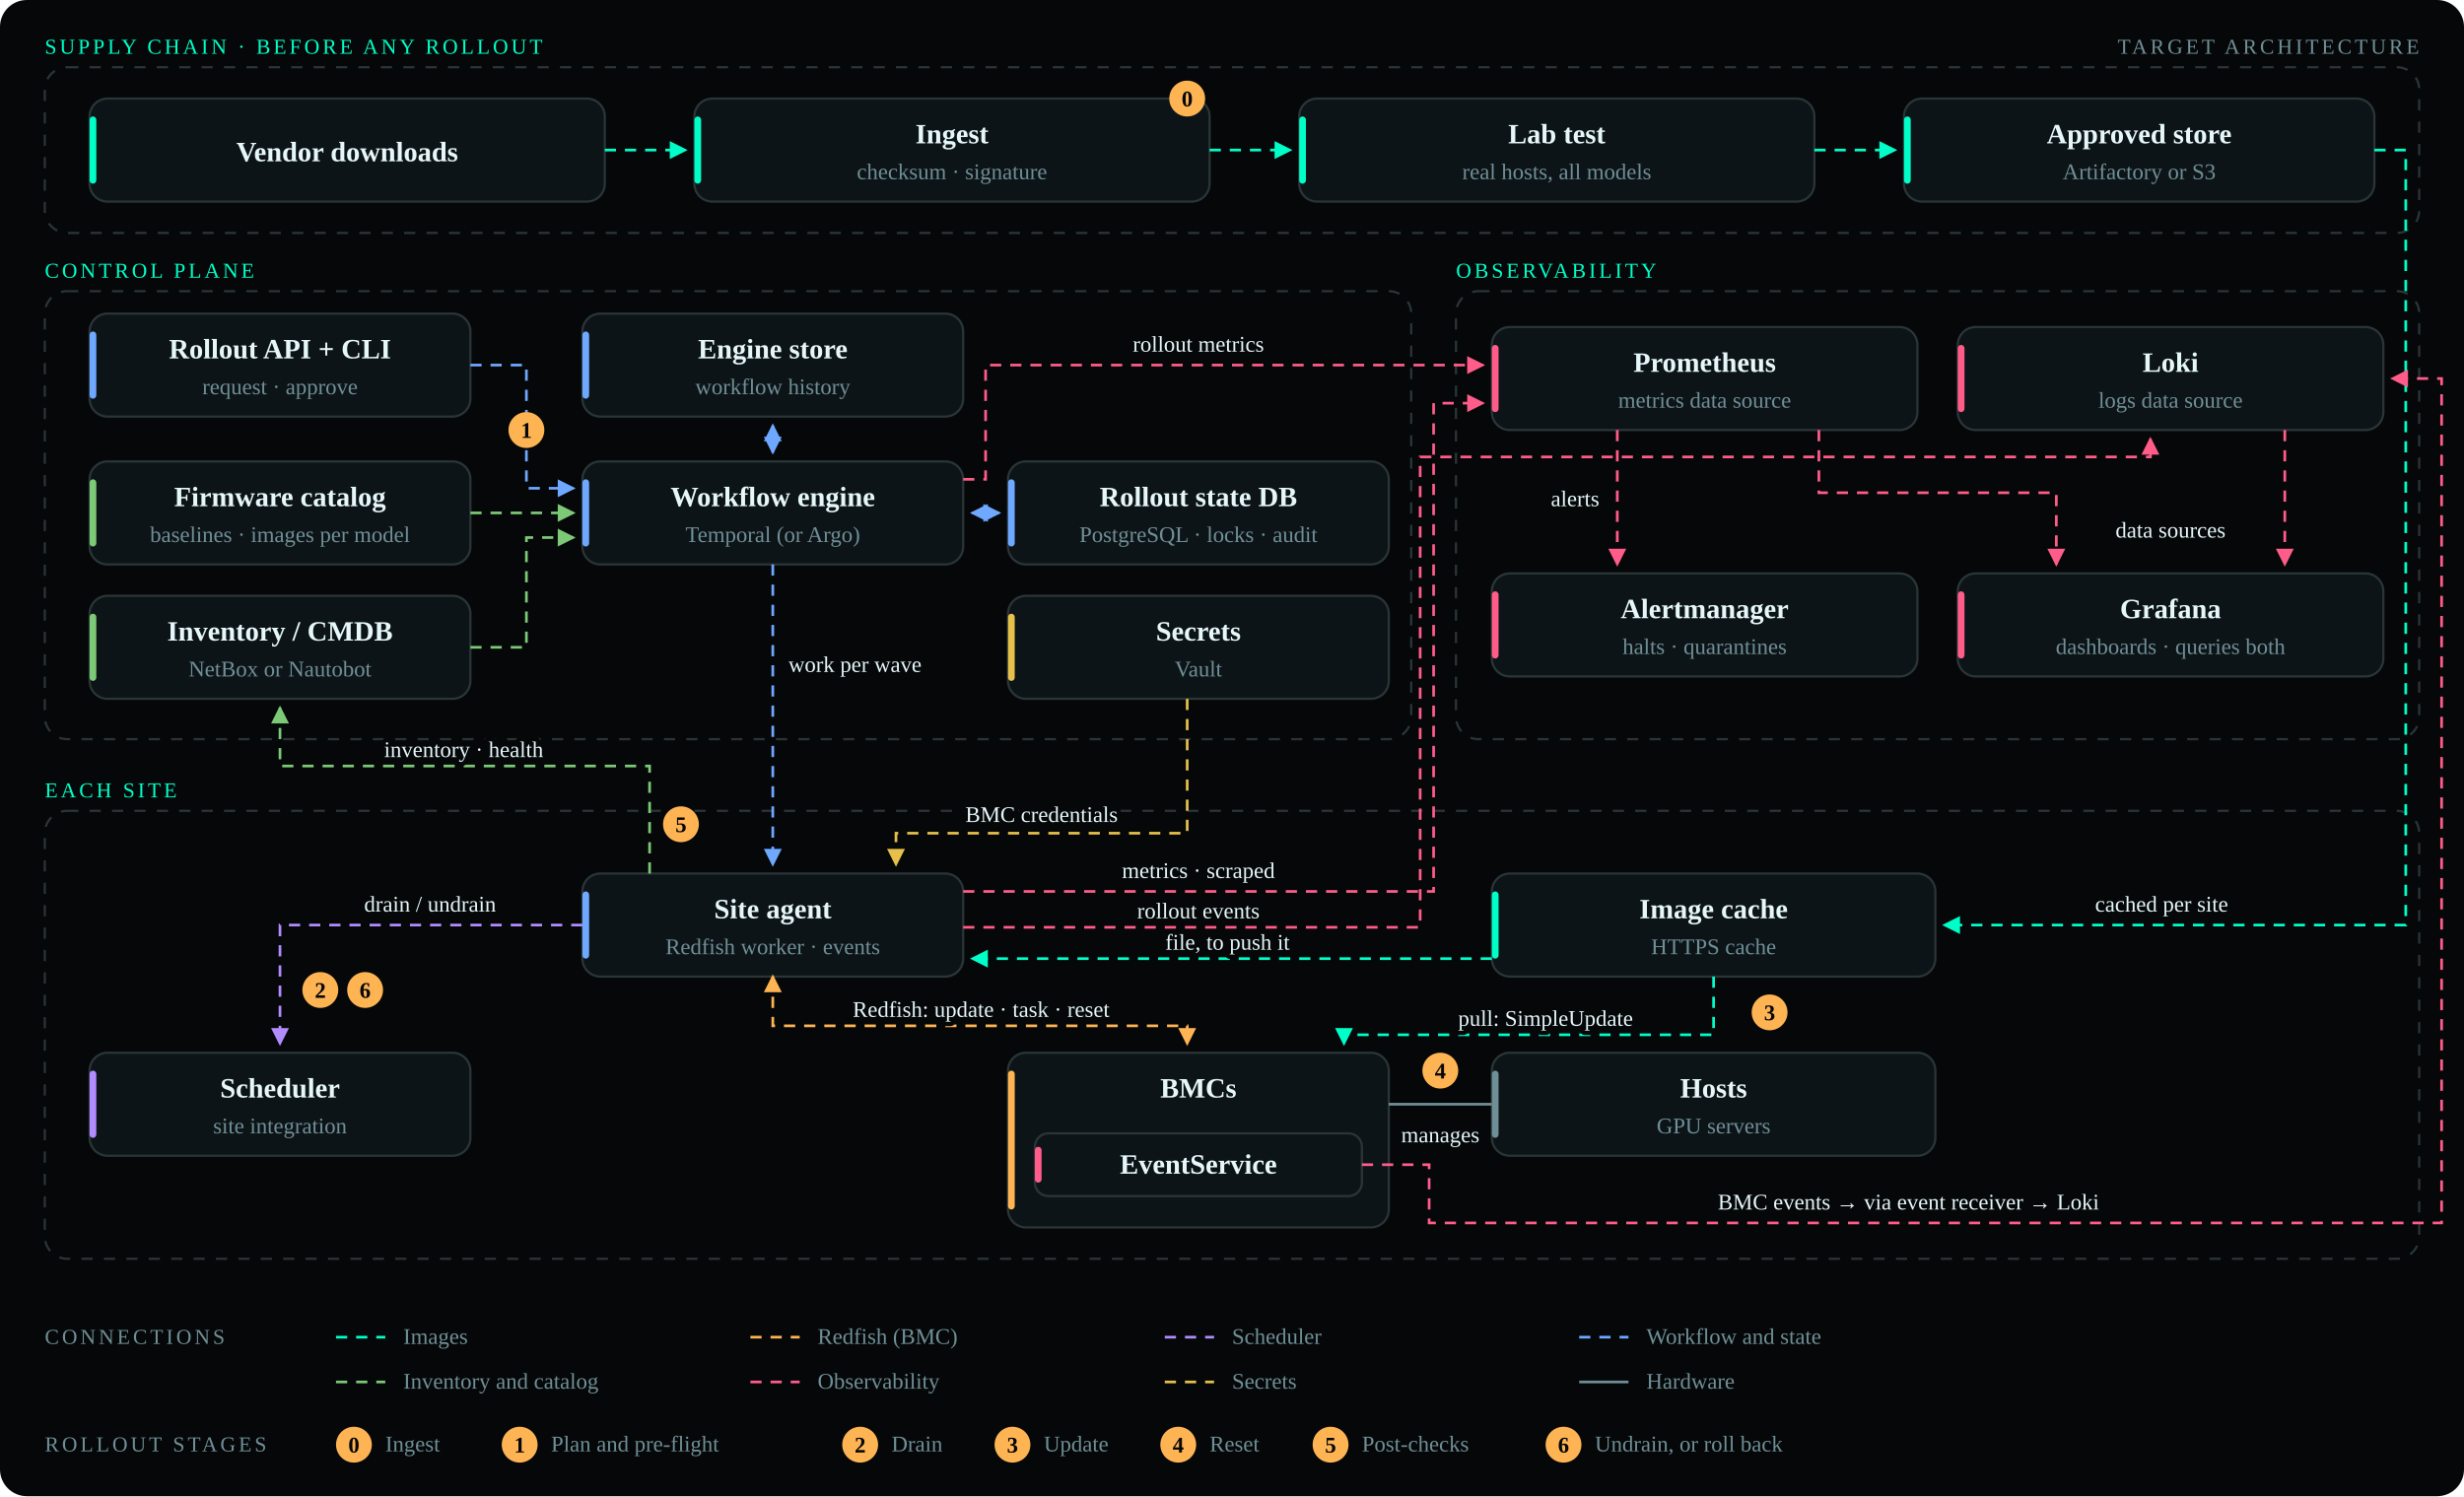
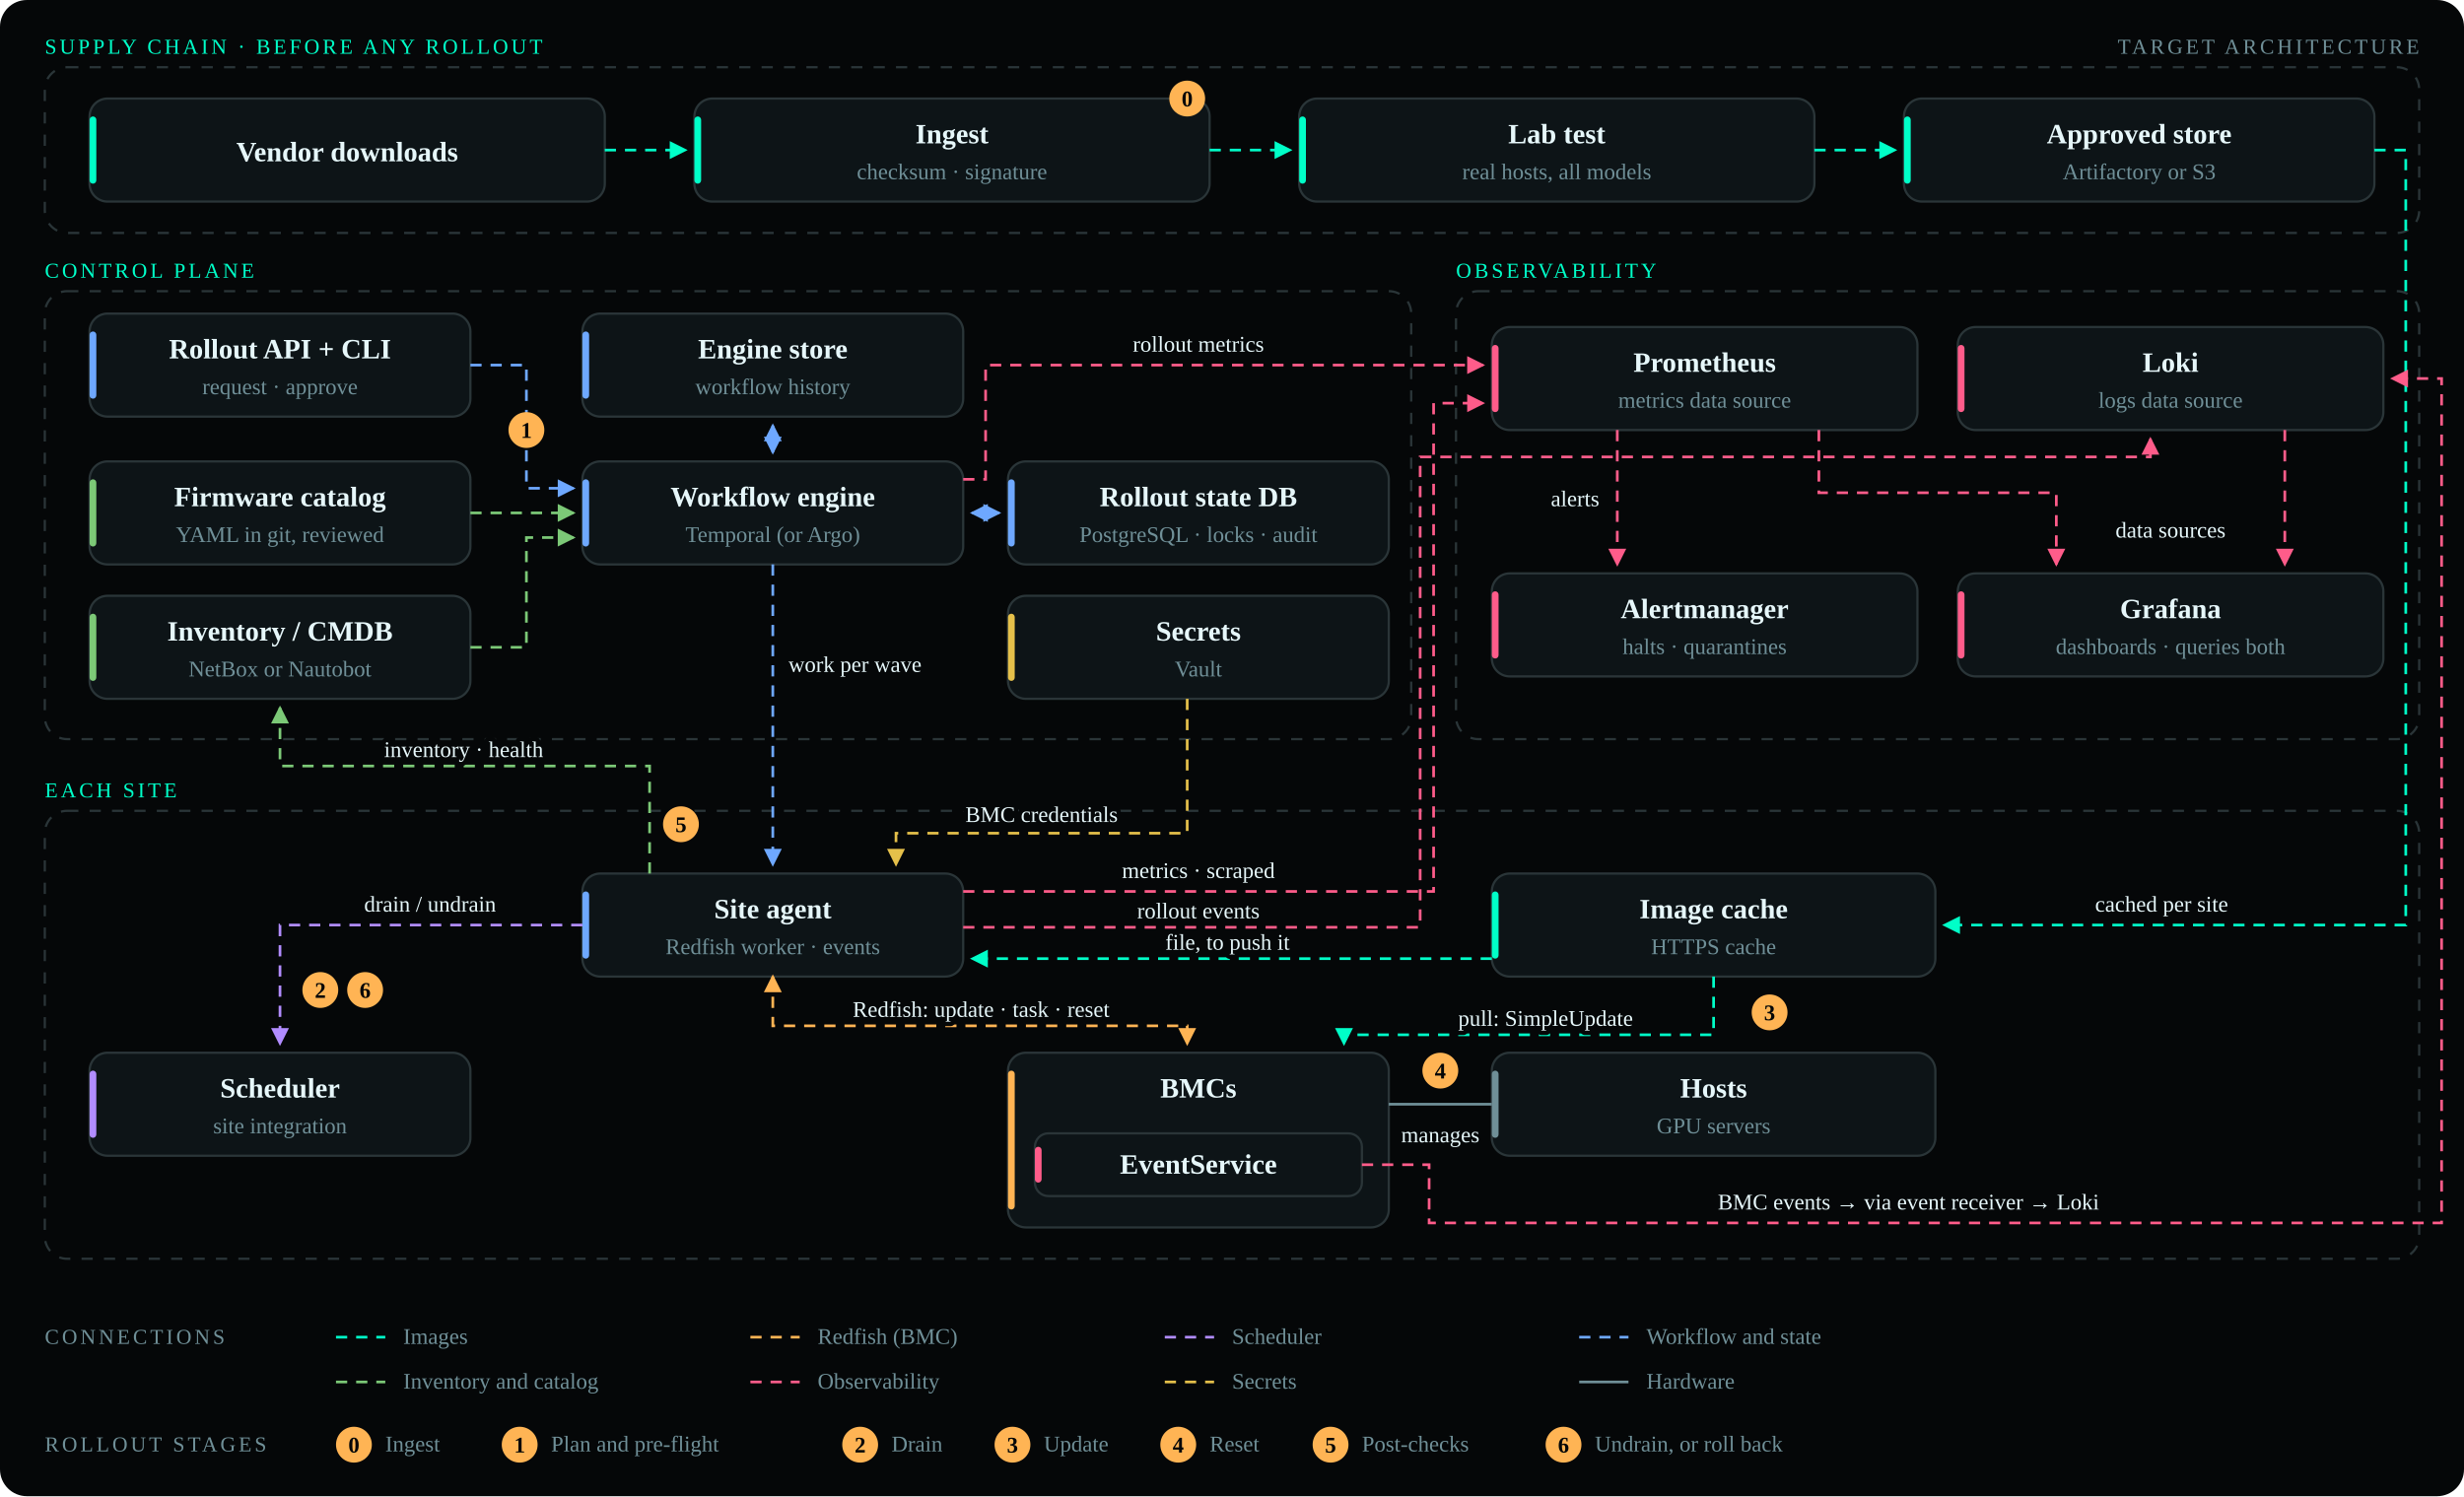
- <svg xmlns="http://www.w3.org/2000/svg" viewBox="0 0 1100 668" role="img" aria-label="A production firmware-update system, the target for this rollout at fleet scale. Supply chain: vendor images are downloaded, ingested with their checksum and signature checked, tested on lab hosts of every model, and promoted into an approved store such as Artifactory or S3. Control plane: an operator requests and approves a rollout through an API and CLI; a workflow engine such as Temporal (or Argo) reads the firmware catalog of baselines and images per model and the inventory in NetBox or Nautobot, keeps its execution history in its own store, and writes each host's state, locks and audit trail to a rollout state database in PostgreSQL. Each site: a site agent takes the work of each wave, gets BMC credentials from Vault; account rotation requires a validated integration, drains and undrains hosts through a validated scheduler integration, drives updates, tasks and resets over Redfish on the BMCs, and reports inventory and health back. Each BMC contains an EventService resource whose events reach Loki through an event receiver. The receiver subscribes to EventService, receives Event payloads and forwards them to Loki; this is future work. A site image cache fetches each image from the approved store cached per site; a BMC that offers SimpleUpdate pulls it from the cache, and for a push-only BMC the agent reads it from the cache and pushes it to MultipartHttpPushUri; the BMCs manage the GPU hosts. Observability: Prometheus, Loki and Grafana are separate services. Prometheus scrapes metrics, agents push rollout events into Loki, and the event receiver forwards BMC events into Loki. Prometheus and Loki are Grafana's data sources, with separate arrows from each to Grafana. Prometheus sends alerts for halts and quarantines to Alertmanager. Numbered badges mark where each rollout stage happens: 0 ingest, 1 plan and pre-flight, 2 drain, 3 update, 4 reset, 5 post-checks, 6 undrain or roll back.">
+ <svg xmlns="http://www.w3.org/2000/svg" viewBox="0 0 1100 668" role="img" aria-label="A production firmware-update system, the target for this rollout at fleet scale. Supply chain: vendor images are downloaded, ingested with their checksum and signature checked, tested on lab hosts of every model, and promoted into an approved store such as Artifactory or S3. Control plane: an operator requests and approves a rollout through an API and CLI; a workflow engine such as Temporal (or Argo) reads the firmware catalog of baselines and images per model, YAML reviewed in git, and the inventory in NetBox or Nautobot, keeps its execution history in its own store, and writes each host's state, locks and audit trail to a rollout state database in PostgreSQL. Each site: a site agent takes the work of each wave, gets BMC credentials from Vault; account rotation requires a validated integration, drains and undrains hosts through a validated scheduler integration, drives updates, tasks and resets over Redfish on the BMCs, and reports inventory and health back. Each BMC contains an EventService resource whose events reach Loki through an event receiver. The receiver subscribes to EventService, receives Event payloads and forwards them to Loki; this is future work. A site image cache fetches each image from the approved store cached per site; a BMC that offers SimpleUpdate pulls it from the cache, and for a push-only BMC the agent reads it from the cache and pushes it to MultipartHttpPushUri; the BMCs manage the GPU hosts. Observability: Prometheus, Loki and Grafana are separate services. Prometheus scrapes metrics, agents push rollout events into Loki, and the event receiver forwards BMC events into Loki. Prometheus and Loki are Grafana's data sources, with separate arrows from each to Grafana. Prometheus sends alerts for halts and quarantines to Alertmanager. Numbered badges mark where each rollout stage happens: 0 ingest, 1 plan and pre-flight, 2 drain, 3 update, 4 reset, 5 post-checks, 6 undrain or roll back.">
  <style>
    .ps text { font-family: var(--mono, monospace); }
    .ps .bg { fill: var(--bg-deep, #050708); }
    .ps .box { fill: var(--surface, #0d1417); stroke: var(--line, #2a3538); }
    .ps .name { fill: var(--fg, #e6f7fa); font-size: 12.5px; font-weight: 600; }
    .ps .sub { fill: var(--dim, #6f8f97); font-size: 10px; }
    .ps .band { fill: var(--dim, #6f8f97); font-size: 9.5px; letter-spacing: .14em; }
    .ps .band.hi { fill: var(--teal, #00ffc8); }
    .ps .lbl { fill: var(--dim, #6f8f97); font-size: 10px; }
    .ps .cut { fill: none; stroke: var(--line, #2a3538); stroke-width: 1; stroke-dasharray: 5 5; }
    /* a connection in its service's colour; the hardware link is the only solid one */
    .ps .edge { fill: none; stroke-width: 1.2; stroke-dasharray: 5 4; }
    .ps .edge.g-hw { stroke-dasharray: none; }
    .ps .elabel { fill: var(--fg, #e6f7fa); font-size: 10px; paint-order: stroke; stroke: var(--bg-deep, #050708); stroke-width: 4px; stroke-linejoin: round; }
    .ps .badge circle { fill: var(--amber, #ffb454); }
    .ps .badge text { fill: var(--bg-deep, #050708); font-size: 10px; font-weight: 700; }
    .ps .g-img { stroke: #00ffc8; } .ps .bar.g-img { fill: #00ffc8; stroke: none; }
    .ps .g-rf { stroke: #ffb454; } .ps .bar.g-rf { fill: #ffb454; stroke: none; }
    .ps .g-sch { stroke: #b18cff; } .ps .bar.g-sch { fill: #b18cff; stroke: none; }
    .ps .g-wf { stroke: #6ea8ff; } .ps .bar.g-wf { fill: #6ea8ff; stroke: none; }
    .ps .g-inv { stroke: #7cc977; } .ps .bar.g-inv { fill: #7cc977; stroke: none; }
    .ps .g-obs { stroke: #ff5c8a; } .ps .bar.g-obs { fill: #ff5c8a; stroke: none; }
    .ps .g-sec { stroke: #e5c04a; } .ps .bar.g-sec { fill: #e5c04a; stroke: none; }
    .ps .g-hw { stroke: #6f8f97; } .ps .bar.g-hw { fill: #6f8f97; stroke: none; }
    /* motion: a connection's dashes run the way it points; the hardware link stays still */
    @keyframes ps-flow { to { stroke-dashoffset: -18; } }
    .ps .edge { animation: ps-flow 1.2s linear infinite; }
    .ps .edge.g-hw { animation: none; }
    @media (prefers-reduced-motion: reduce) { .ps .edge { animation: none; } }
  </style>
  <defs>
    <marker id="ps-img" viewBox="0 0 8 8" refX="7" refY="4" markerWidth="8" markerHeight="8" markerUnits="userSpaceOnUse" orient="auto-start-reverse">
      <path d="M0 0 8 4 0 8z" style="fill: #00ffc8" />
    </marker>
    <marker id="ps-rf" viewBox="0 0 8 8" refX="7" refY="4" markerWidth="8" markerHeight="8" markerUnits="userSpaceOnUse" orient="auto-start-reverse">
      <path d="M0 0 8 4 0 8z" style="fill: #ffb454" />
    </marker>
    <marker id="ps-sch" viewBox="0 0 8 8" refX="7" refY="4" markerWidth="8" markerHeight="8" markerUnits="userSpaceOnUse" orient="auto-start-reverse">
      <path d="M0 0 8 4 0 8z" style="fill: #b18cff" />
    </marker>
    <marker id="ps-wf" viewBox="0 0 8 8" refX="7" refY="4" markerWidth="8" markerHeight="8" markerUnits="userSpaceOnUse" orient="auto-start-reverse">
      <path d="M0 0 8 4 0 8z" style="fill: #6ea8ff" />
    </marker>
    <marker id="ps-inv" viewBox="0 0 8 8" refX="7" refY="4" markerWidth="8" markerHeight="8" markerUnits="userSpaceOnUse" orient="auto-start-reverse">
      <path d="M0 0 8 4 0 8z" style="fill: #7cc977" />
    </marker>
    <marker id="ps-obs" viewBox="0 0 8 8" refX="7" refY="4" markerWidth="8" markerHeight="8" markerUnits="userSpaceOnUse" orient="auto-start-reverse">
      <path d="M0 0 8 4 0 8z" style="fill: #ff5c8a" />
    </marker>
    <marker id="ps-sec" viewBox="0 0 8 8" refX="7" refY="4" markerWidth="8" markerHeight="8" markerUnits="userSpaceOnUse" orient="auto-start-reverse">
      <path d="M0 0 8 4 0 8z" style="fill: #e5c04a" />
    </marker>
  </defs>
  <g class="ps">
    <rect class="bg" x="0" y="0" width="1100" height="668" rx="12" />
    <text class="band hi" x="20" y="24">SUPPLY CHAIN · BEFORE ANY ROLLOUT</text>
    <text class="band" x="1080" y="24" text-anchor="end">TARGET ARCHITECTURE</text>
    <rect class="cut" x="20" y="30" width="1060" height="74" rx="10" />
    <rect class="box" x="40" y="44" width="230" height="46" rx="8" />
    <rect class="bar g-img" x="40" y="52" width="3" height="30" rx="1.5" />
    <text class="name" x="155" y="72" text-anchor="middle">Vendor downloads</text>
    <rect class="box" x="310" y="44" width="230" height="46" rx="8" />
    <rect class="bar g-img" x="310" y="52" width="3" height="30" rx="1.5" />
    <text class="name" x="425" y="64" text-anchor="middle">Ingest</text>
    <text class="sub" x="425" y="80" text-anchor="middle">checksum · signature</text>
    <rect class="box" x="580" y="44" width="230" height="46" rx="8" />
    <rect class="bar g-img" x="580" y="52" width="3" height="30" rx="1.5" />
    <text class="name" x="695" y="64" text-anchor="middle">Lab test</text>
    <text class="sub" x="695" y="80" text-anchor="middle">real hosts, all models</text>
    <rect class="box" x="850" y="44" width="210" height="46" rx="8" />
    <rect class="bar g-img" x="850" y="52" width="3" height="30" rx="1.5" />
    <text class="name" x="955" y="64" text-anchor="middle">Approved store</text>
    <text class="sub" x="955" y="80" text-anchor="middle">Artifactory or S3</text>
    <path class="edge g-img" d="M270 67H306" marker-end="url(#ps-img)" />
    <path class="edge g-img" d="M540 67H576" marker-end="url(#ps-img)" />
    <path class="edge g-img" d="M810 67H846" marker-end="url(#ps-img)" />
    <text class="band hi" x="20" y="124">CONTROL PLANE</text>
    <rect class="cut" x="20" y="130" width="610" height="200" rx="10" />
    <rect class="box" x="40" y="140" width="170" height="46" rx="8" />
    <rect class="bar g-wf" x="40" y="148" width="3" height="30" rx="1.5" />
    <text class="name" x="125" y="160" text-anchor="middle">Rollout API + CLI</text>
    <text class="sub" x="125" y="176" text-anchor="middle">request · approve</text>
    <rect class="box" x="40" y="206" width="170" height="46" rx="8" />
    <rect class="bar g-inv" x="40" y="214" width="3" height="30" rx="1.5" />
    <text class="name" x="125" y="226" text-anchor="middle">Firmware catalog</text>
-     <text class="sub" x="125" y="242" text-anchor="middle">baselines · images per model</text>
+     <text class="sub" x="125" y="242" text-anchor="middle">YAML in git, reviewed</text>
    <rect class="box" x="40" y="266" width="170" height="46" rx="8" />
    <rect class="bar g-inv" x="40" y="274" width="3" height="30" rx="1.5" />
    <text class="name" x="125" y="286" text-anchor="middle">Inventory / CMDB</text>
    <text class="sub" x="125" y="302" text-anchor="middle">NetBox or Nautobot</text>
    <rect class="box" x="260" y="140" width="170" height="46" rx="8" />
    <rect class="bar g-wf" x="260" y="148" width="3" height="30" rx="1.5" />
    <text class="name" x="345" y="160" text-anchor="middle">Engine store</text>
    <text class="sub" x="345" y="176" text-anchor="middle">workflow history</text>
    <rect class="box" x="260" y="206" width="170" height="46" rx="8" />
    <rect class="bar g-wf" x="260" y="214" width="3" height="30" rx="1.5" />
    <text class="name" x="345" y="226" text-anchor="middle">Workflow engine</text>
    <text class="sub" x="345" y="242" text-anchor="middle">Temporal (or Argo)</text>
    <rect class="box" x="450" y="206" width="170" height="46" rx="8" />
    <rect class="bar g-wf" x="450" y="214" width="3" height="30" rx="1.5" />
    <text class="name" x="535" y="226" text-anchor="middle">Rollout state DB</text>
    <text class="sub" x="535" y="242" text-anchor="middle">PostgreSQL · locks · audit</text>
    <rect class="box" x="450" y="266" width="170" height="46" rx="8" />
    <rect class="bar g-sec" x="450" y="274" width="3" height="30" rx="1.5" />
    <text class="name" x="535" y="286" text-anchor="middle">Secrets</text>
    <text class="sub" x="535" y="302" text-anchor="middle">Vault</text>
    <path class="edge g-wf" d="M210 163H235V218H256" marker-end="url(#ps-wf)" />
    <path class="edge g-inv" d="M210 229H256" marker-end="url(#ps-inv)" />
    <path class="edge g-inv" d="M210 289H235V240H256" marker-end="url(#ps-inv)" />
    <path class="edge g-wf" d="M345 190V202" marker-end="url(#ps-wf)" marker-start="url(#ps-wf)" />
    <path class="edge g-wf" d="M434 229H446" marker-end="url(#ps-wf)" marker-start="url(#ps-wf)" />
    <text class="band hi" x="650" y="124">OBSERVABILITY</text>
    <rect class="cut" x="650" y="130" width="430" height="200" rx="10" />
    <g id="prometheus">
      <rect class="box" x="666" y="146" width="190" height="46" rx="8" />
      <rect class="bar g-obs" x="666" y="154" width="3" height="30" rx="1.5" />
      <text class="name" x="761" y="166" text-anchor="middle">Prometheus</text>
      <text class="sub" x="761" y="182" text-anchor="middle">metrics data source</text>
    </g>
    <g id="loki">
      <rect class="box" x="874" y="146" width="190" height="46" rx="8" />
      <rect class="bar g-obs" x="874" y="154" width="3" height="30" rx="1.5" />
      <text class="name" x="969" y="166" text-anchor="middle">Loki</text>
      <text class="sub" x="969" y="182" text-anchor="middle">logs data source</text>
    </g>
    <g id="grafana">
      <rect class="box" x="874" y="256" width="190" height="46" rx="8" />
      <rect class="bar g-obs" x="874" y="264" width="3" height="30" rx="1.5" />
      <text class="name" x="969" y="276" text-anchor="middle">Grafana</text>
      <text class="sub" x="969" y="292" text-anchor="middle">dashboards · queries both</text>
    </g>
    <rect class="box" x="666" y="256" width="190" height="46" rx="8" />
    <rect class="bar g-obs" x="666" y="264" width="3" height="30" rx="1.5" />
    <text class="name" x="761" y="276" text-anchor="middle">Alertmanager</text>
    <text class="sub" x="761" y="292" text-anchor="middle">halts · quarantines</text>
    <path class="edge g-obs" d="M430 214H440V163H662" marker-end="url(#ps-obs)" />
    <text class="elabel" x="535" y="157" text-anchor="middle">rollout metrics</text>
    <path id="prometheus-to-grafana" class="edge g-obs" d="M812 192V220H918V252" marker-end="url(#ps-obs)" />
    <path id="loki-to-grafana" class="edge g-obs" d="M1020 192V252" marker-end="url(#ps-obs)" />
    <text class="elabel" x="969" y="240" text-anchor="middle">data sources</text>
    <path class="edge g-obs" d="M722 192V252" marker-end="url(#ps-obs)" />
    <text class="elabel" x="714" y="226" text-anchor="end">alerts</text>
    <text class="band hi" x="20" y="356">EACH SITE</text>
    <rect class="cut" x="20" y="362" width="1060" height="200" rx="10" />
    <rect class="box" x="260" y="390" width="170" height="46" rx="8" />
    <rect class="bar g-wf" x="260" y="398" width="3" height="30" rx="1.5" />
    <text class="name" x="345" y="410" text-anchor="middle">Site agent</text>
    <text class="sub" x="345" y="426" text-anchor="middle">Redfish worker · events</text>
    <rect class="box" x="666" y="390" width="198" height="46" rx="8" />
    <rect class="bar g-img" x="666" y="398" width="3" height="30" rx="1.5" />
    <text class="name" x="765" y="410" text-anchor="middle">Image cache</text>
    <text class="sub" x="765" y="426" text-anchor="middle">HTTPS cache</text>
    <rect class="box" x="40" y="470" width="170" height="46" rx="8" />
    <rect class="bar g-sch" x="40" y="478" width="3" height="30" rx="1.5" />
    <text class="name" x="125" y="490" text-anchor="middle">Scheduler</text>
    <text class="sub" x="125" y="506" text-anchor="middle">site integration</text>
    <g id="bmcs">
      <rect class="box" x="450" y="470" width="170" height="78" rx="8" />
      <rect class="bar g-rf" x="450" y="478" width="3" height="62" rx="1.5" />
      <text class="name" x="535" y="490" text-anchor="middle">BMCs</text>
      <g id="bmc-eventservice">
        <rect class="box" x="462" y="506" width="146" height="28" rx="6" />
        <rect class="bar g-obs" x="462" y="512" width="3" height="16" rx="1.5" />
        <text class="name" x="535" y="524" text-anchor="middle">EventService</text>
      </g>
    </g>
    <rect class="box" x="666" y="470" width="198" height="46" rx="8" />
    <rect class="bar g-hw" x="666" y="478" width="3" height="30" rx="1.5" />
    <text class="name" x="765" y="490" text-anchor="middle">Hosts</text>
    <text class="sub" x="765" y="506" text-anchor="middle">GPU servers</text>
    <path class="edge g-wf" d="M345 252V386" marker-end="url(#ps-wf)" />
    <text class="elabel" x="352" y="300" text-anchor="start">work per wave</text>
    <path class="edge g-sec" d="M530 312V372H400V386" marker-end="url(#ps-sec)" />
    <text class="elabel" x="465" y="367" text-anchor="middle">BMC credentials</text>
    <path class="edge g-img" d="M1060 67H1074V413H868" marker-end="url(#ps-img)" />
    <text class="elabel" x="965" y="407" text-anchor="middle">cached per site</text>
    <path class="edge g-sch" d="M260 413H125V466" marker-end="url(#ps-sch)" />
    <text class="elabel" x="192" y="407" text-anchor="middle">drain / undrain</text>
    <path class="edge g-rf" d="M345 436V458H530V466" marker-end="url(#ps-rf)" marker-start="url(#ps-rf)" />
    <text class="elabel" x="438" y="454" text-anchor="middle">Redfish: update · task · reset</text>
    <path class="edge g-img" d="M765 436V462H600V466" marker-end="url(#ps-img)" />
    <text class="elabel" x="690" y="458" text-anchor="middle">pull: SimpleUpdate</text>
    <path class="edge g-img" d="M666 428H434" marker-end="url(#ps-img)" />
    <text class="elabel" x="548" y="424" text-anchor="middle">file, to push it</text>
    <path class="edge g-hw" d="M620 493H666" />
    <text class="elabel" x="643" y="510" text-anchor="middle">manages</text>
    <path class="edge g-inv" d="M290 390V342H125V316" marker-end="url(#ps-inv)" />
    <text class="elabel" x="207" y="338" text-anchor="middle">inventory · health</text>
    <path class="edge g-obs" d="M430 398H640V180H662" marker-end="url(#ps-obs)" />
    <text class="elabel" x="535" y="392" text-anchor="middle">metrics · scraped</text>
    <path class="edge g-obs" d="M430 414H634V204H960V196" marker-end="url(#ps-obs)" />
    <text class="elabel" x="535" y="410" text-anchor="middle">rollout events</text>
    <path id="eventservice-to-loki" class="edge g-obs" d="M608 520H638V546H1090V169H1068" marker-end="url(#ps-obs)">
      </path>
    <text class="elabel" x="852" y="540" text-anchor="middle">BMC events → via event receiver → Loki</text>
    <g class="badge">
      <circle cx="530" cy="44" r="8" />
      <text x="530" y="47.5" text-anchor="middle">0</text>
    </g>
    <g class="badge">
      <circle cx="235" cy="192" r="8" />
      <text x="235" y="195.5" text-anchor="middle">1</text>
    </g>
    <g class="badge">
      <circle cx="143" cy="442" r="8" />
      <text x="143" y="445.5" text-anchor="middle">2</text>
    </g>
    <g class="badge">
      <circle cx="790" cy="452" r="8" />
      <text x="790" y="455.5" text-anchor="middle">3</text>
    </g>
    <g class="badge">
      <circle cx="643" cy="478" r="8" />
      <text x="643" y="481.5" text-anchor="middle">4</text>
    </g>
    <g class="badge">
      <circle cx="304" cy="368" r="8" />
      <text x="304" y="371.5" text-anchor="middle">5</text>
    </g>
    <g class="badge">
      <circle cx="163" cy="442" r="8" />
      <text x="163" y="445.5" text-anchor="middle">6</text>
    </g>
    <g transform="translate(0 40)">
      <text class="band" x="20" y="560">CONNECTIONS</text>
      <path class="edge g-img" d="M150 557H172" />
      <text class="lbl" x="180" y="560">Images</text>
      <path class="edge g-rf" d="M335 557H357" />
      <text class="lbl" x="365" y="560">Redfish (BMC)</text>
      <path class="edge g-sch" d="M520 557H542" />
      <text class="lbl" x="550" y="560">Scheduler</text>
      <path class="edge g-wf" d="M705 557H727" />
      <text class="lbl" x="735" y="560">Workflow and state</text>
      <path class="edge g-inv" d="M150 577H172" />
      <text class="lbl" x="180" y="580">Inventory and catalog</text>
      <path class="edge g-obs" d="M335 577H357" />
      <text class="lbl" x="365" y="580">Observability</text>
      <path class="edge g-sec" d="M520 577H542" />
      <text class="lbl" x="550" y="580">Secrets</text>
      <path class="edge g-hw" d="M705 577H727" />
      <text class="lbl" x="735" y="580">Hardware</text>
      <text class="band" x="20" y="608">ROLLOUT STAGES</text>
      <g class="badge">
        <circle cx="158" cy="605" r="8" />
        <text x="158" y="608.5" text-anchor="middle">0</text>
      </g>
      <text class="lbl" x="172" y="608">Ingest</text>
      <g class="badge">
        <circle cx="232" cy="605" r="8" />
        <text x="232" y="608.5" text-anchor="middle">1</text>
      </g>
      <text class="lbl" x="246" y="608">Plan and pre-flight</text>
      <g class="badge">
        <circle cx="384" cy="605" r="8" />
        <text x="384" y="608.5" text-anchor="middle">2</text>
      </g>
      <text class="lbl" x="398" y="608">Drain</text>
      <g class="badge">
        <circle cx="452" cy="605" r="8" />
        <text x="452" y="608.5" text-anchor="middle">3</text>
      </g>
      <text class="lbl" x="466" y="608">Update</text>
      <g class="badge">
        <circle cx="526" cy="605" r="8" />
        <text x="526" y="608.5" text-anchor="middle">4</text>
      </g>
      <text class="lbl" x="540" y="608">Reset</text>
      <g class="badge">
        <circle cx="594" cy="605" r="8" />
        <text x="594" y="608.5" text-anchor="middle">5</text>
      </g>
      <text class="lbl" x="608" y="608">Post-checks</text>
      <g class="badge">
        <circle cx="698" cy="605" r="8" />
        <text x="698" y="608.5" text-anchor="middle">6</text>
      </g>
      <text class="lbl" x="712" y="608">Undrain, or roll back</text>
    </g>
  </g>
</svg>
